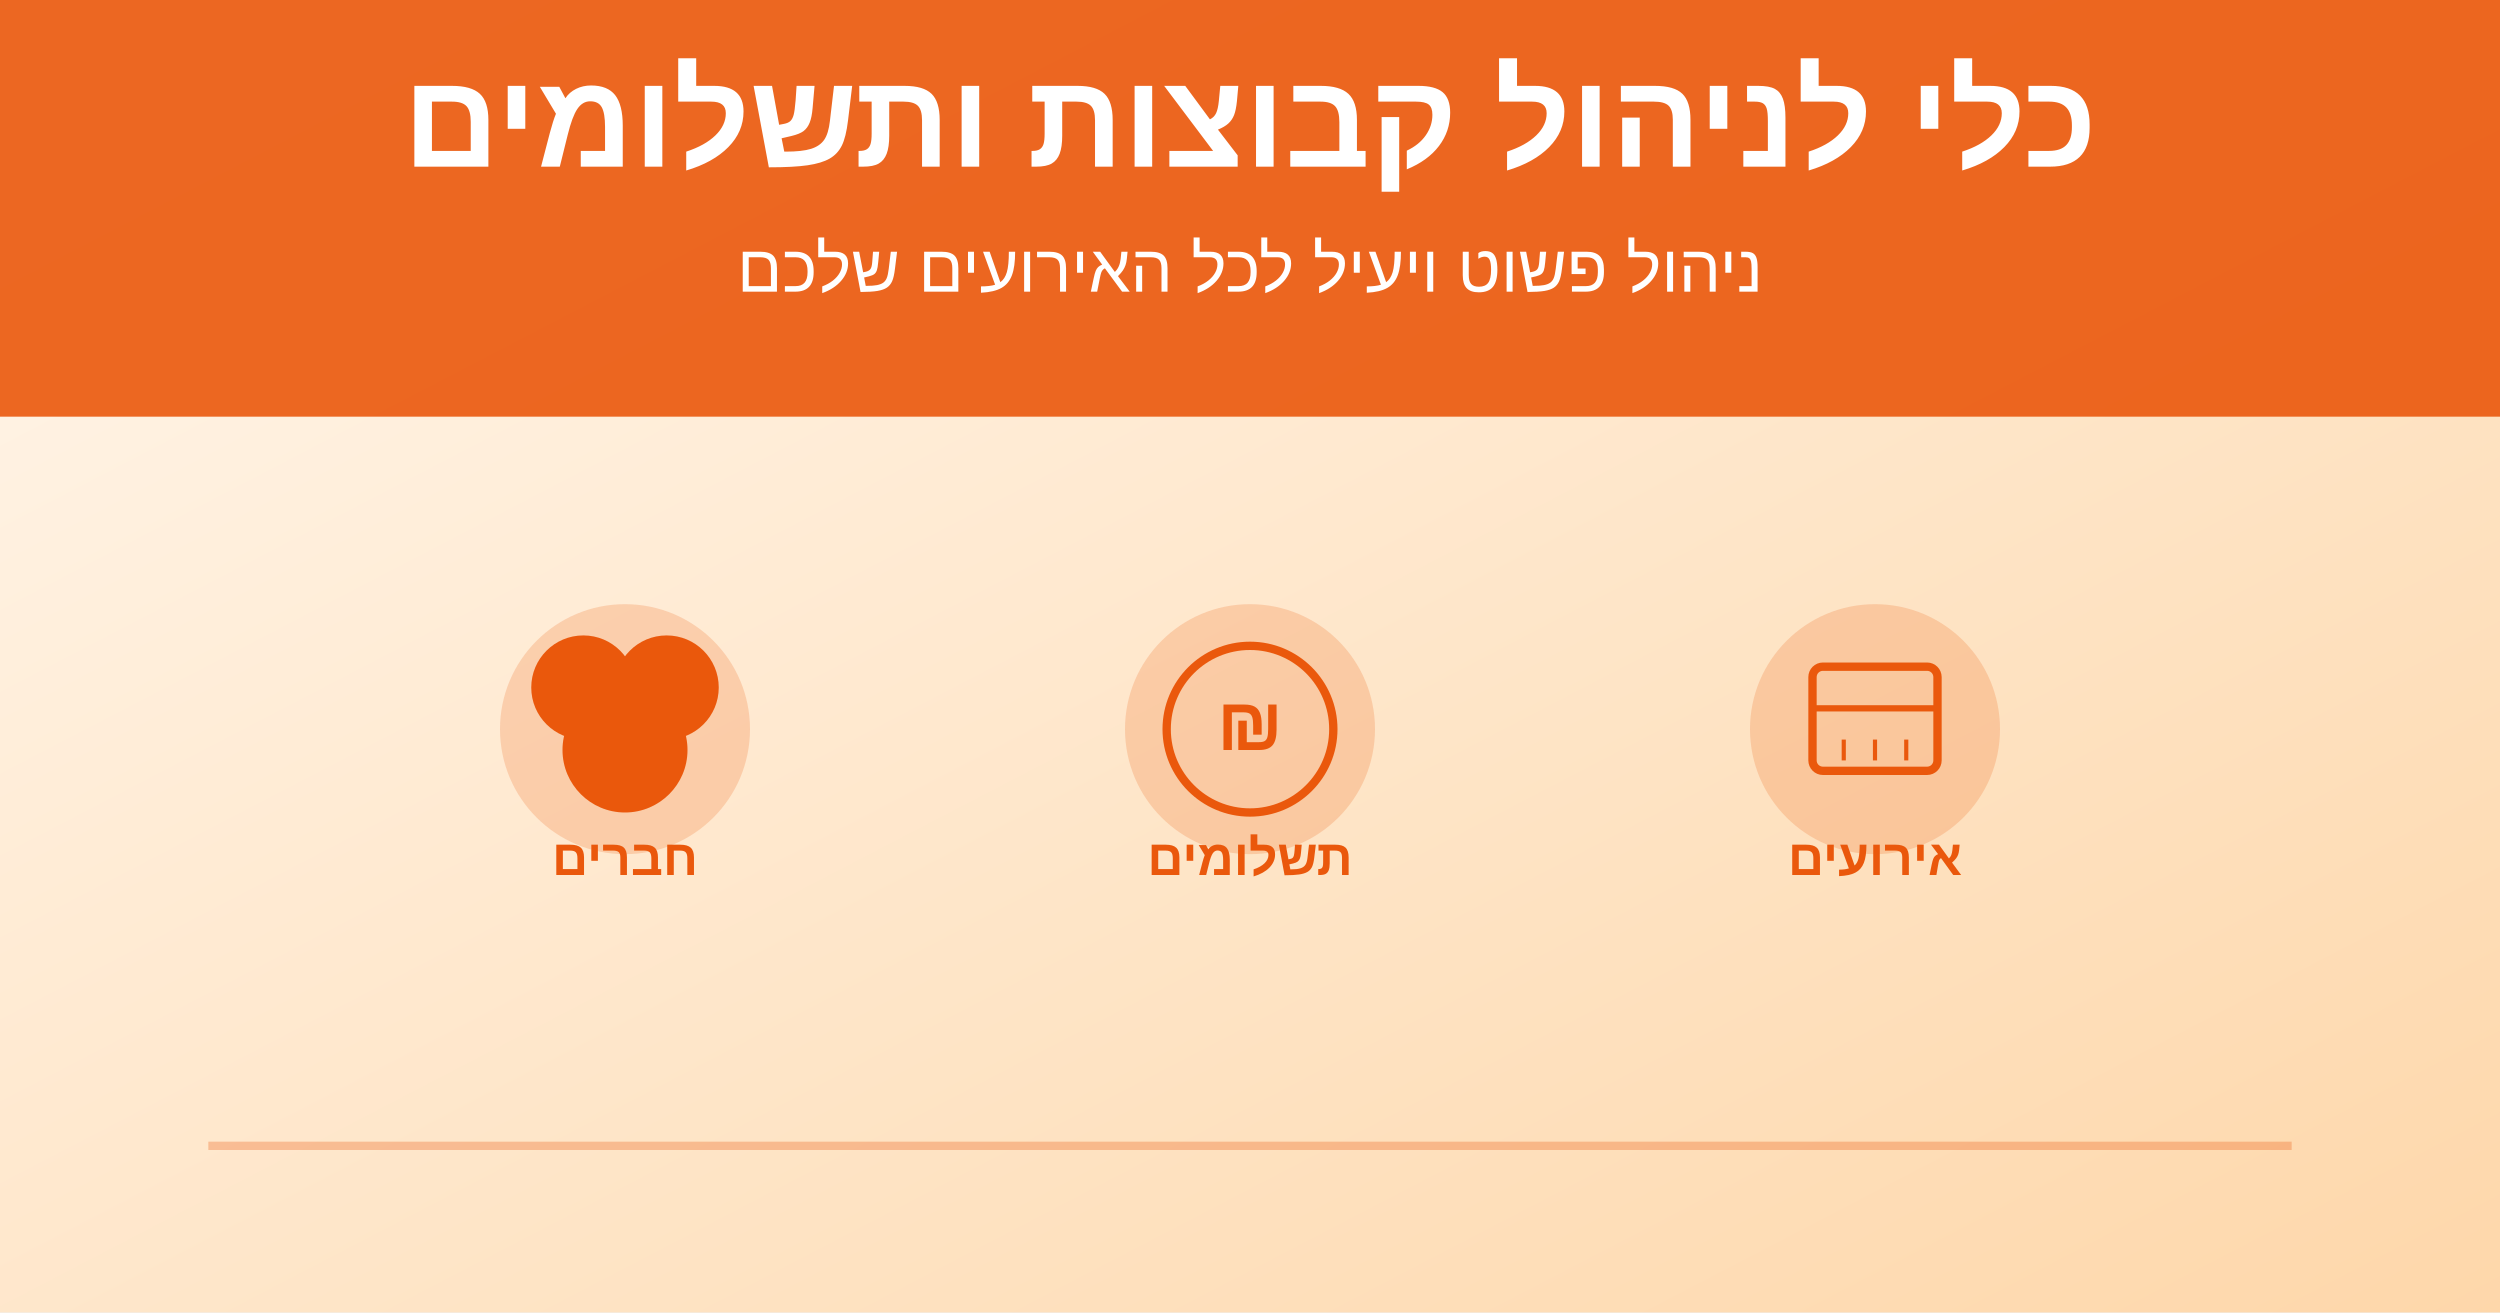
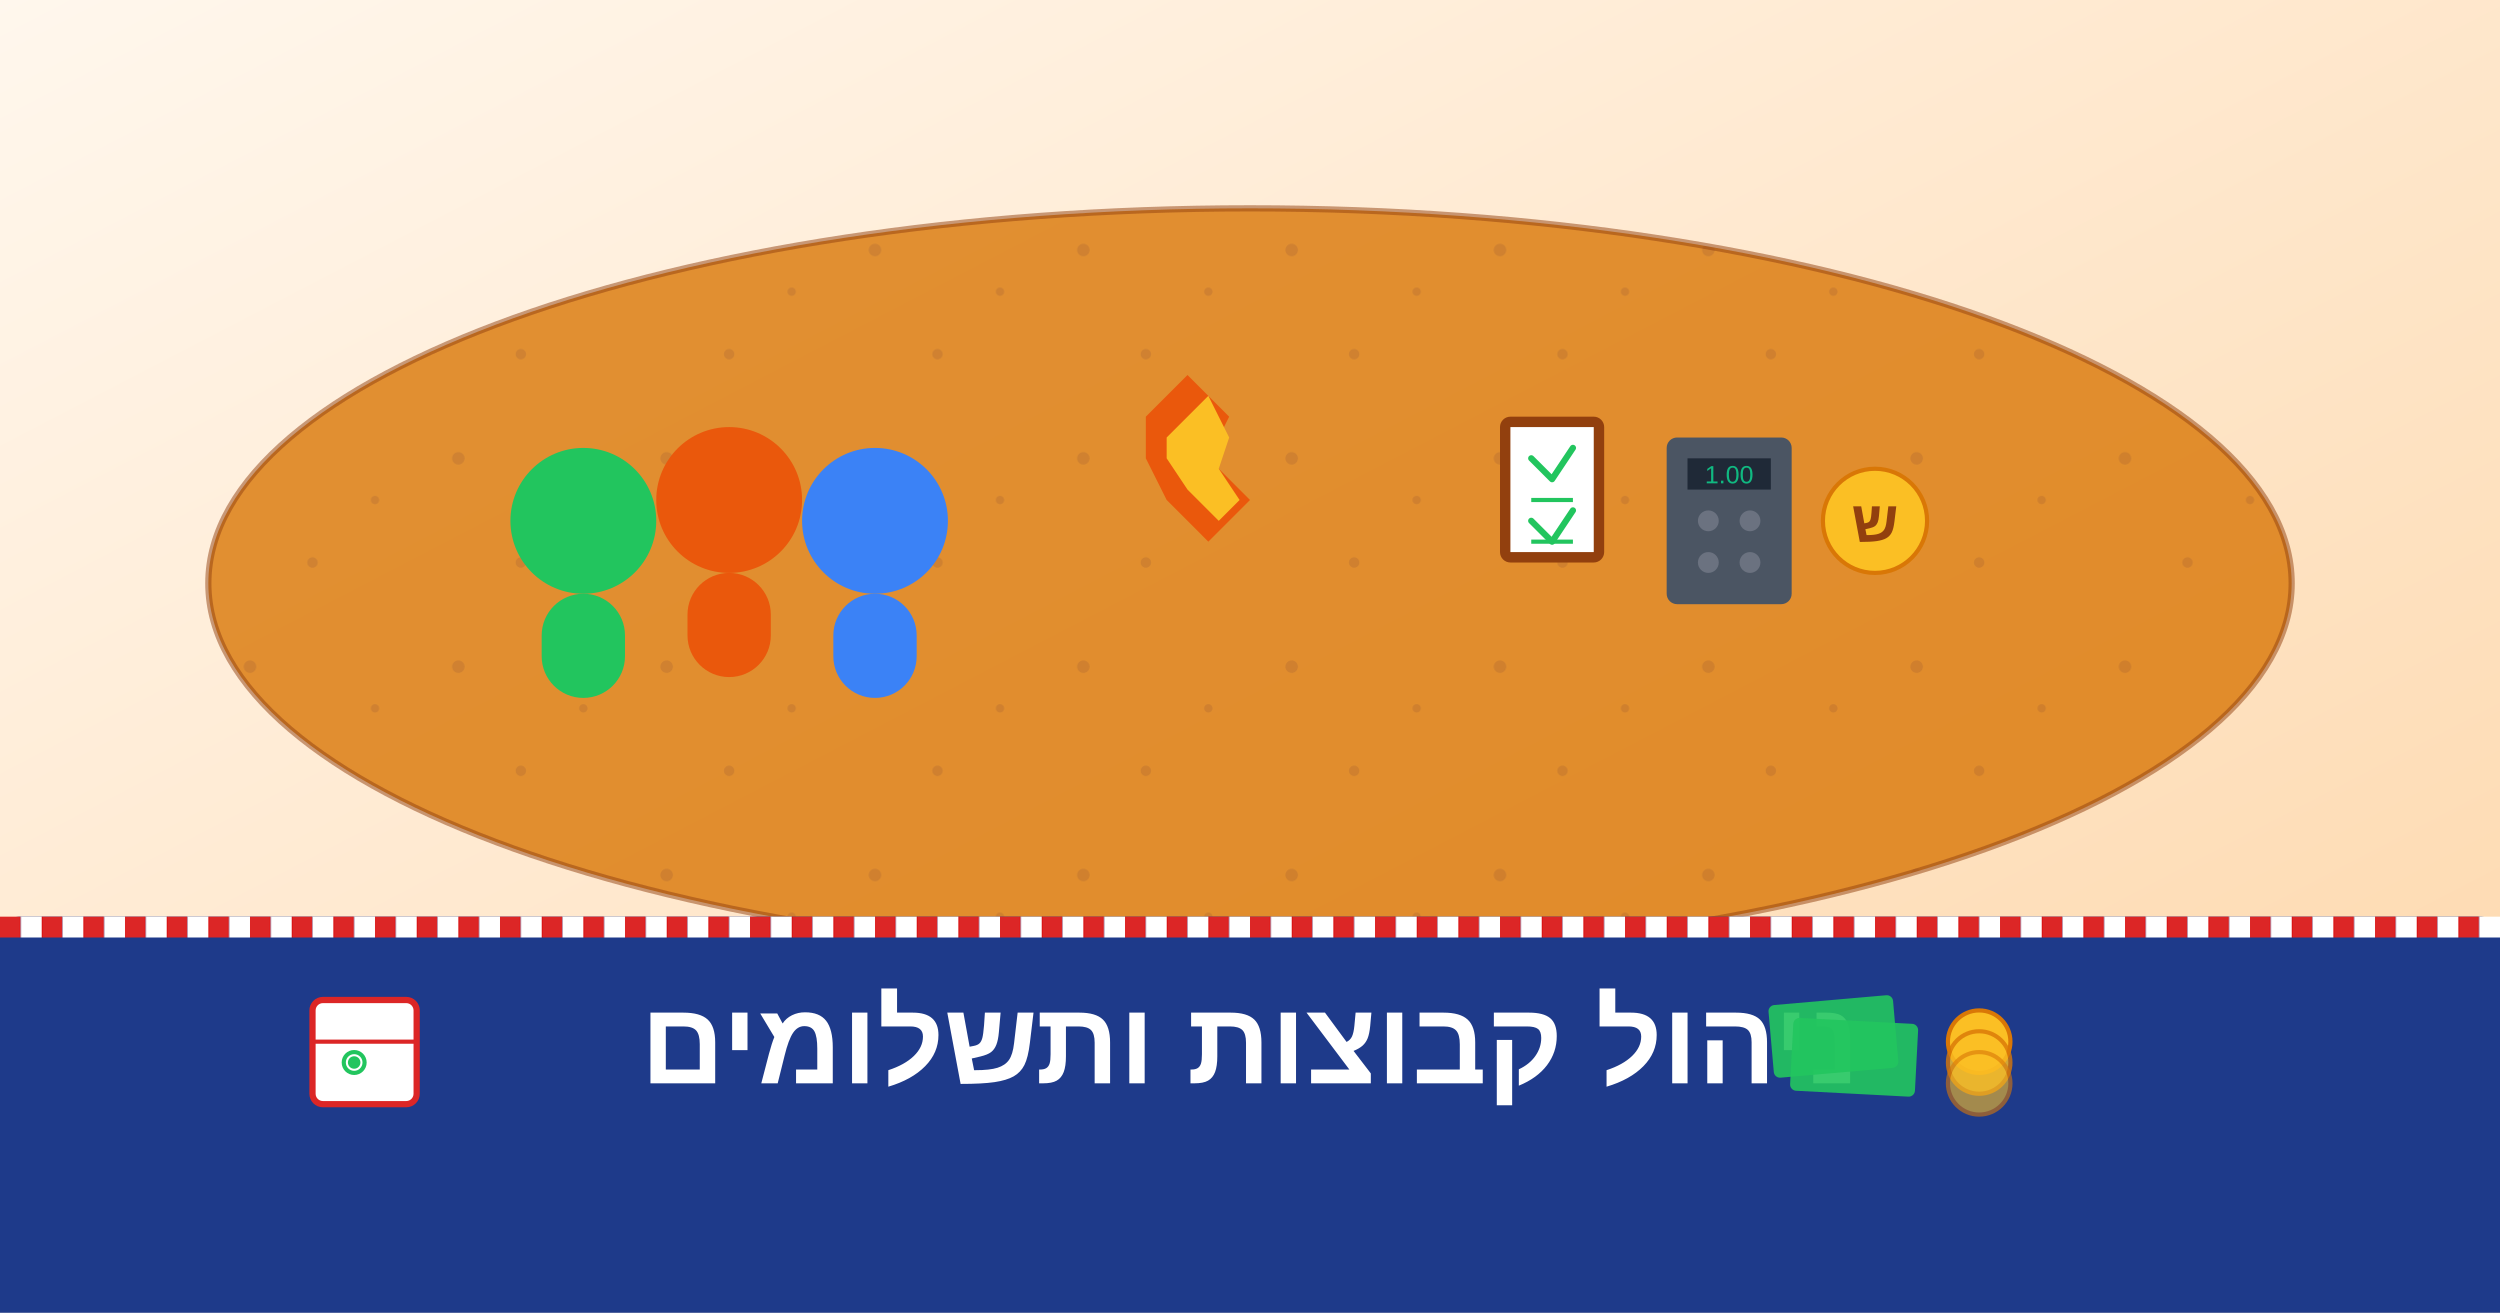
<svg xmlns="http://www.w3.org/2000/svg" width="1200" height="630">
  <defs>
    <linearGradient id="bgGradient" x1="0%" y1="0%" x2="100%" y2="100%">
      <stop offset="0%" style="stop-color:#fff7ed;stop-opacity:1" />
      <stop offset="100%" style="stop-color:#fed7aa;stop-opacity:1" />
    </linearGradient>
+     <pattern id="woodTexture" patternUnits="userSpaceOnUse" width="100" height="100">
+       <rect width="100" height="100" fill="#d97706" />
+       <circle cx="20" cy="20" r="3" fill="#92400e" opacity="0.3" />
+       <circle cx="80" cy="40" r="2" fill="#92400e" opacity="0.3" />
+       <circle cx="50" cy="70" r="2.5" fill="#92400e" opacity="0.3" />
+     </pattern>
  </defs>
  <rect width="1200" height="630" fill="url(#bgGradient)" />
-   <rect x="0" y="0" width="1200" height="200" fill="#ea580c" opacity="0.9" />
-   <text x="600" y="80" font-family="Arial, sans-serif" font-size="64" font-weight="bold" fill="white" text-anchor="middle" direction="rtl">
-     כלי לניהול קבוצות ותשלומים
+   <ellipse cx="600" cy="280" rx="500" ry="180" fill="url(#woodTexture)" opacity="0.8" />
+   <ellipse cx="600" cy="280" rx="500" ry="180" fill="none" stroke="#92400e" stroke-width="3" opacity="0.5" />
+   <rect x="0" y="450" width="1200" height="180" fill="#1e3a8a" />
+   <path d="M 0 450 Q 0 440, 10 440 L 1190 440 Q 1200 440, 1200 450 L 1200 630 L 0 630 Z" fill="#1e3a8a" />
+   <rect x="0" y="440" width="1200" height="10" fill="url(#redWhiteStripe)" />
+   <defs>
+     <pattern id="redWhiteStripe" patternUnits="userSpaceOnUse" width="20" height="10">
+       <rect width="10" height="10" fill="#dc2626" />
+       <rect x="10" width="10" height="10" fill="white" />
+     </pattern>
+   </defs>
+   <text x="600" y="520" font-family="Arial, sans-serif" font-size="56" font-weight="bold" fill="white" text-anchor="middle" direction="rtl">
+     ניהול קבוצות ותשלומים
  </text>
-   <text x="600" y="140" font-family="Arial, sans-serif" font-size="32" fill="white" text-anchor="middle" direction="rtl">
-     ניהול פשוט ויעיל לכל האירועים שלכם
-   </text>
-   <circle cx="300" cy="350" r="60" fill="#ea580c" opacity="0.2" />
-   <circle cx="280" cy="330" r="25" fill="#ea580c" />
-   <circle cx="320" cy="330" r="25" fill="#ea580c" />
-   <circle cx="300" cy="360" r="30" fill="#ea580c" />
-   <text x="300" y="420" font-family="Arial, sans-serif" font-size="24" fill="#ea580c" text-anchor="middle" font-weight="bold">חברים</text>
-   <circle cx="600" cy="350" r="60" fill="#ea580c" opacity="0.2" />
-   <circle cx="600" cy="350" r="40" fill="none" stroke="#ea580c" stroke-width="4" />
-   <text x="600" y="360" font-family="Arial, sans-serif" font-size="36" fill="#ea580c" text-anchor="middle" font-weight="bold">₪</text>
-   <text x="600" y="420" font-family="Arial, sans-serif" font-size="24" fill="#ea580c" text-anchor="middle" font-weight="bold">תשלומים</text>
-   <circle cx="900" cy="350" r="60" fill="#ea580c" opacity="0.2" />
-   <rect x="870" y="320" width="60" height="50" fill="none" stroke="#ea580c" stroke-width="4" rx="5" />
-   <line x1="870" y1="340" x2="930" y2="340" stroke="#ea580c" stroke-width="3" />
-   <line x1="885" y1="355" x2="885" y2="365" stroke="#ea580c" stroke-width="2" />
-   <line x1="900" y1="355" x2="900" y2="365" stroke="#ea580c" stroke-width="2" />
-   <line x1="915" y1="355" x2="915" y2="365" stroke="#ea580c" stroke-width="2" />
-   <text x="900" y="420" font-family="Arial, sans-serif" font-size="24" fill="#ea580c" text-anchor="middle" font-weight="bold">אירועים</text>
-   <line x1="100" y1="550" x2="1100" y2="550" stroke="#ea580c" stroke-width="4" opacity="0.3" />
+   <circle cx="280" cy="250" r="35" fill="#22c55e" />
+   <rect x="260" y="285" width="40" height="50" rx="20" fill="#22c55e" />
+   <circle cx="350" cy="240" r="35" fill="#ea580c" />
+   <rect x="330" y="275" width="40" height="50" rx="20" fill="#ea580c" />
+   <circle cx="420" cy="250" r="35" fill="#3b82f6" />
+   <rect x="400" y="285" width="40" height="50" rx="20" fill="#3b82f6" />
+   <path d="M 550 200 L 570 180 L 590 200 L 580 220 L 600 240 L 580 260 L 560 240 L 550 220 Z" fill="#ea580c" />
+   <path d="M 560 210 L 580 190 L 590 210 L 585 225 L 595 240 L 585 250 L 570 235 L 560 220 Z" fill="#fbbf24" />
+   <rect x="720" y="200" width="50" height="70" rx="5" fill="#92400e" />
+   <rect x="725" y="205" width="40" height="60" fill="white" />
+   <path d="M 735 220 L 745 230 L 755 215" stroke="#22c55e" stroke-width="3" fill="none" stroke-linecap="round" stroke-linejoin="round" />
+   <line x1="735" y1="240" x2="755" y2="240" stroke="#22c55e" stroke-width="2" />
+   <path d="M 735 250 L 745 260 L 755 245" stroke="#22c55e" stroke-width="3" fill="none" stroke-linecap="round" stroke-linejoin="round" />
+   <line x1="735" y1="260" x2="755" y2="260" stroke="#22c55e" stroke-width="2" />
+   <rect x="800" y="210" width="60" height="80" rx="5" fill="#4b5563" />
+   <rect x="810" y="220" width="40" height="15" fill="#1f2937" />
+   <text x="830" y="232" font-family="Arial, sans-serif" font-size="12" fill="#10b981" text-anchor="middle">1.00</text>
+   <circle cx="820" cy="250" r="5" fill="#6b7280" />
+   <circle cx="840" cy="250" r="5" fill="#6b7280" />
+   <circle cx="820" cy="270" r="5" fill="#6b7280" />
+   <circle cx="840" cy="270" r="5" fill="#6b7280" />
+   <circle cx="900" cy="250" r="25" fill="#fbbf24" stroke="#d97706" stroke-width="2" />
+   <text x="900" y="260" font-family="Arial, sans-serif" font-size="28" fill="#92400e" text-anchor="middle" font-weight="bold">ש</text>
+   <rect x="150" y="480" width="50" height="50" rx="5" fill="white" stroke="#dc2626" stroke-width="3" />
+   <line x1="150" y1="500" x2="200" y2="500" stroke="#dc2626" stroke-width="2" />
+   <circle cx="170" cy="510" r="3" fill="#22c55e" />
+   <circle cx="170" cy="510" r="5" fill="none" stroke="#22c55e" stroke-width="2" />
+   <rect x="850" y="480" width="60" height="35" rx="3" fill="#22c55e" opacity="0.9" transform="rotate(-5 880 497)" />
+   <rect x="860" y="490" width="60" height="35" rx="3" fill="#22c55e" opacity="0.9" transform="rotate(3 890 507)" />
+   <circle cx="950" cy="500" r="15" fill="#fbbf24" stroke="#d97706" stroke-width="2" />
+   <circle cx="950" cy="510" r="15" fill="#fbbf24" stroke="#d97706" stroke-width="2" opacity="0.8" />
+   <circle cx="950" cy="520" r="15" fill="#fbbf24" stroke="#d97706" stroke-width="2" opacity="0.6" />
</svg>
